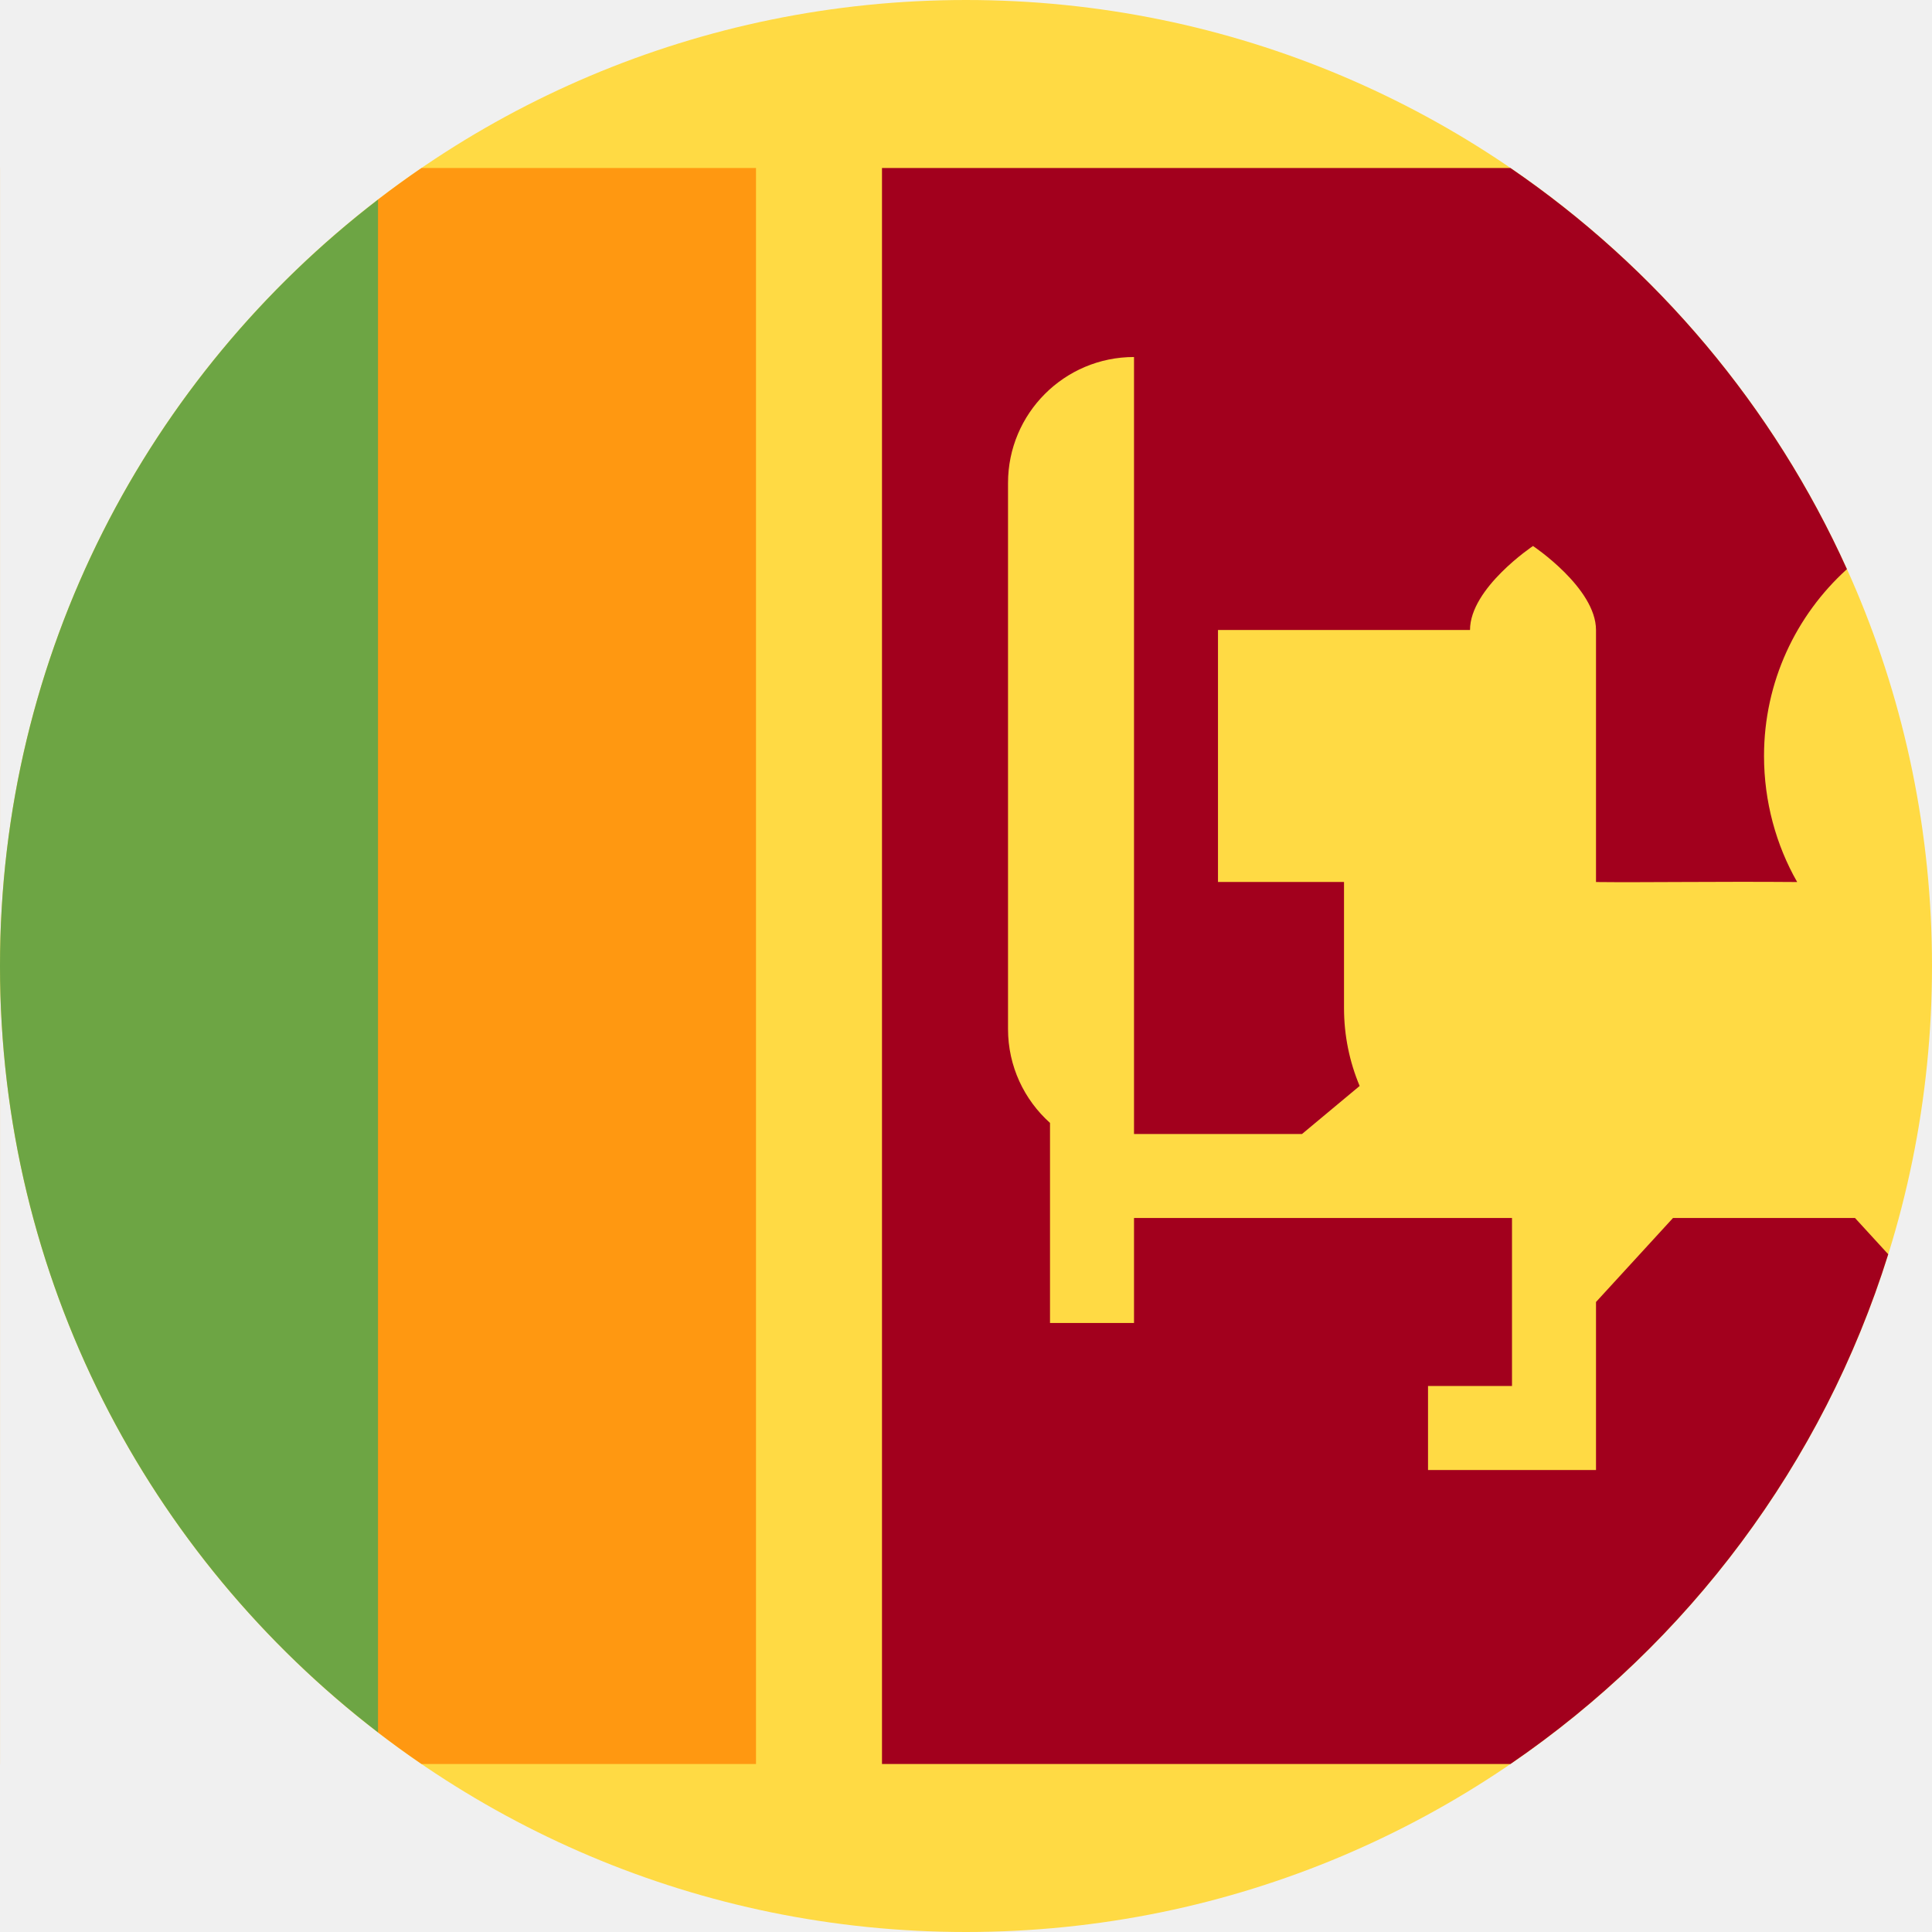
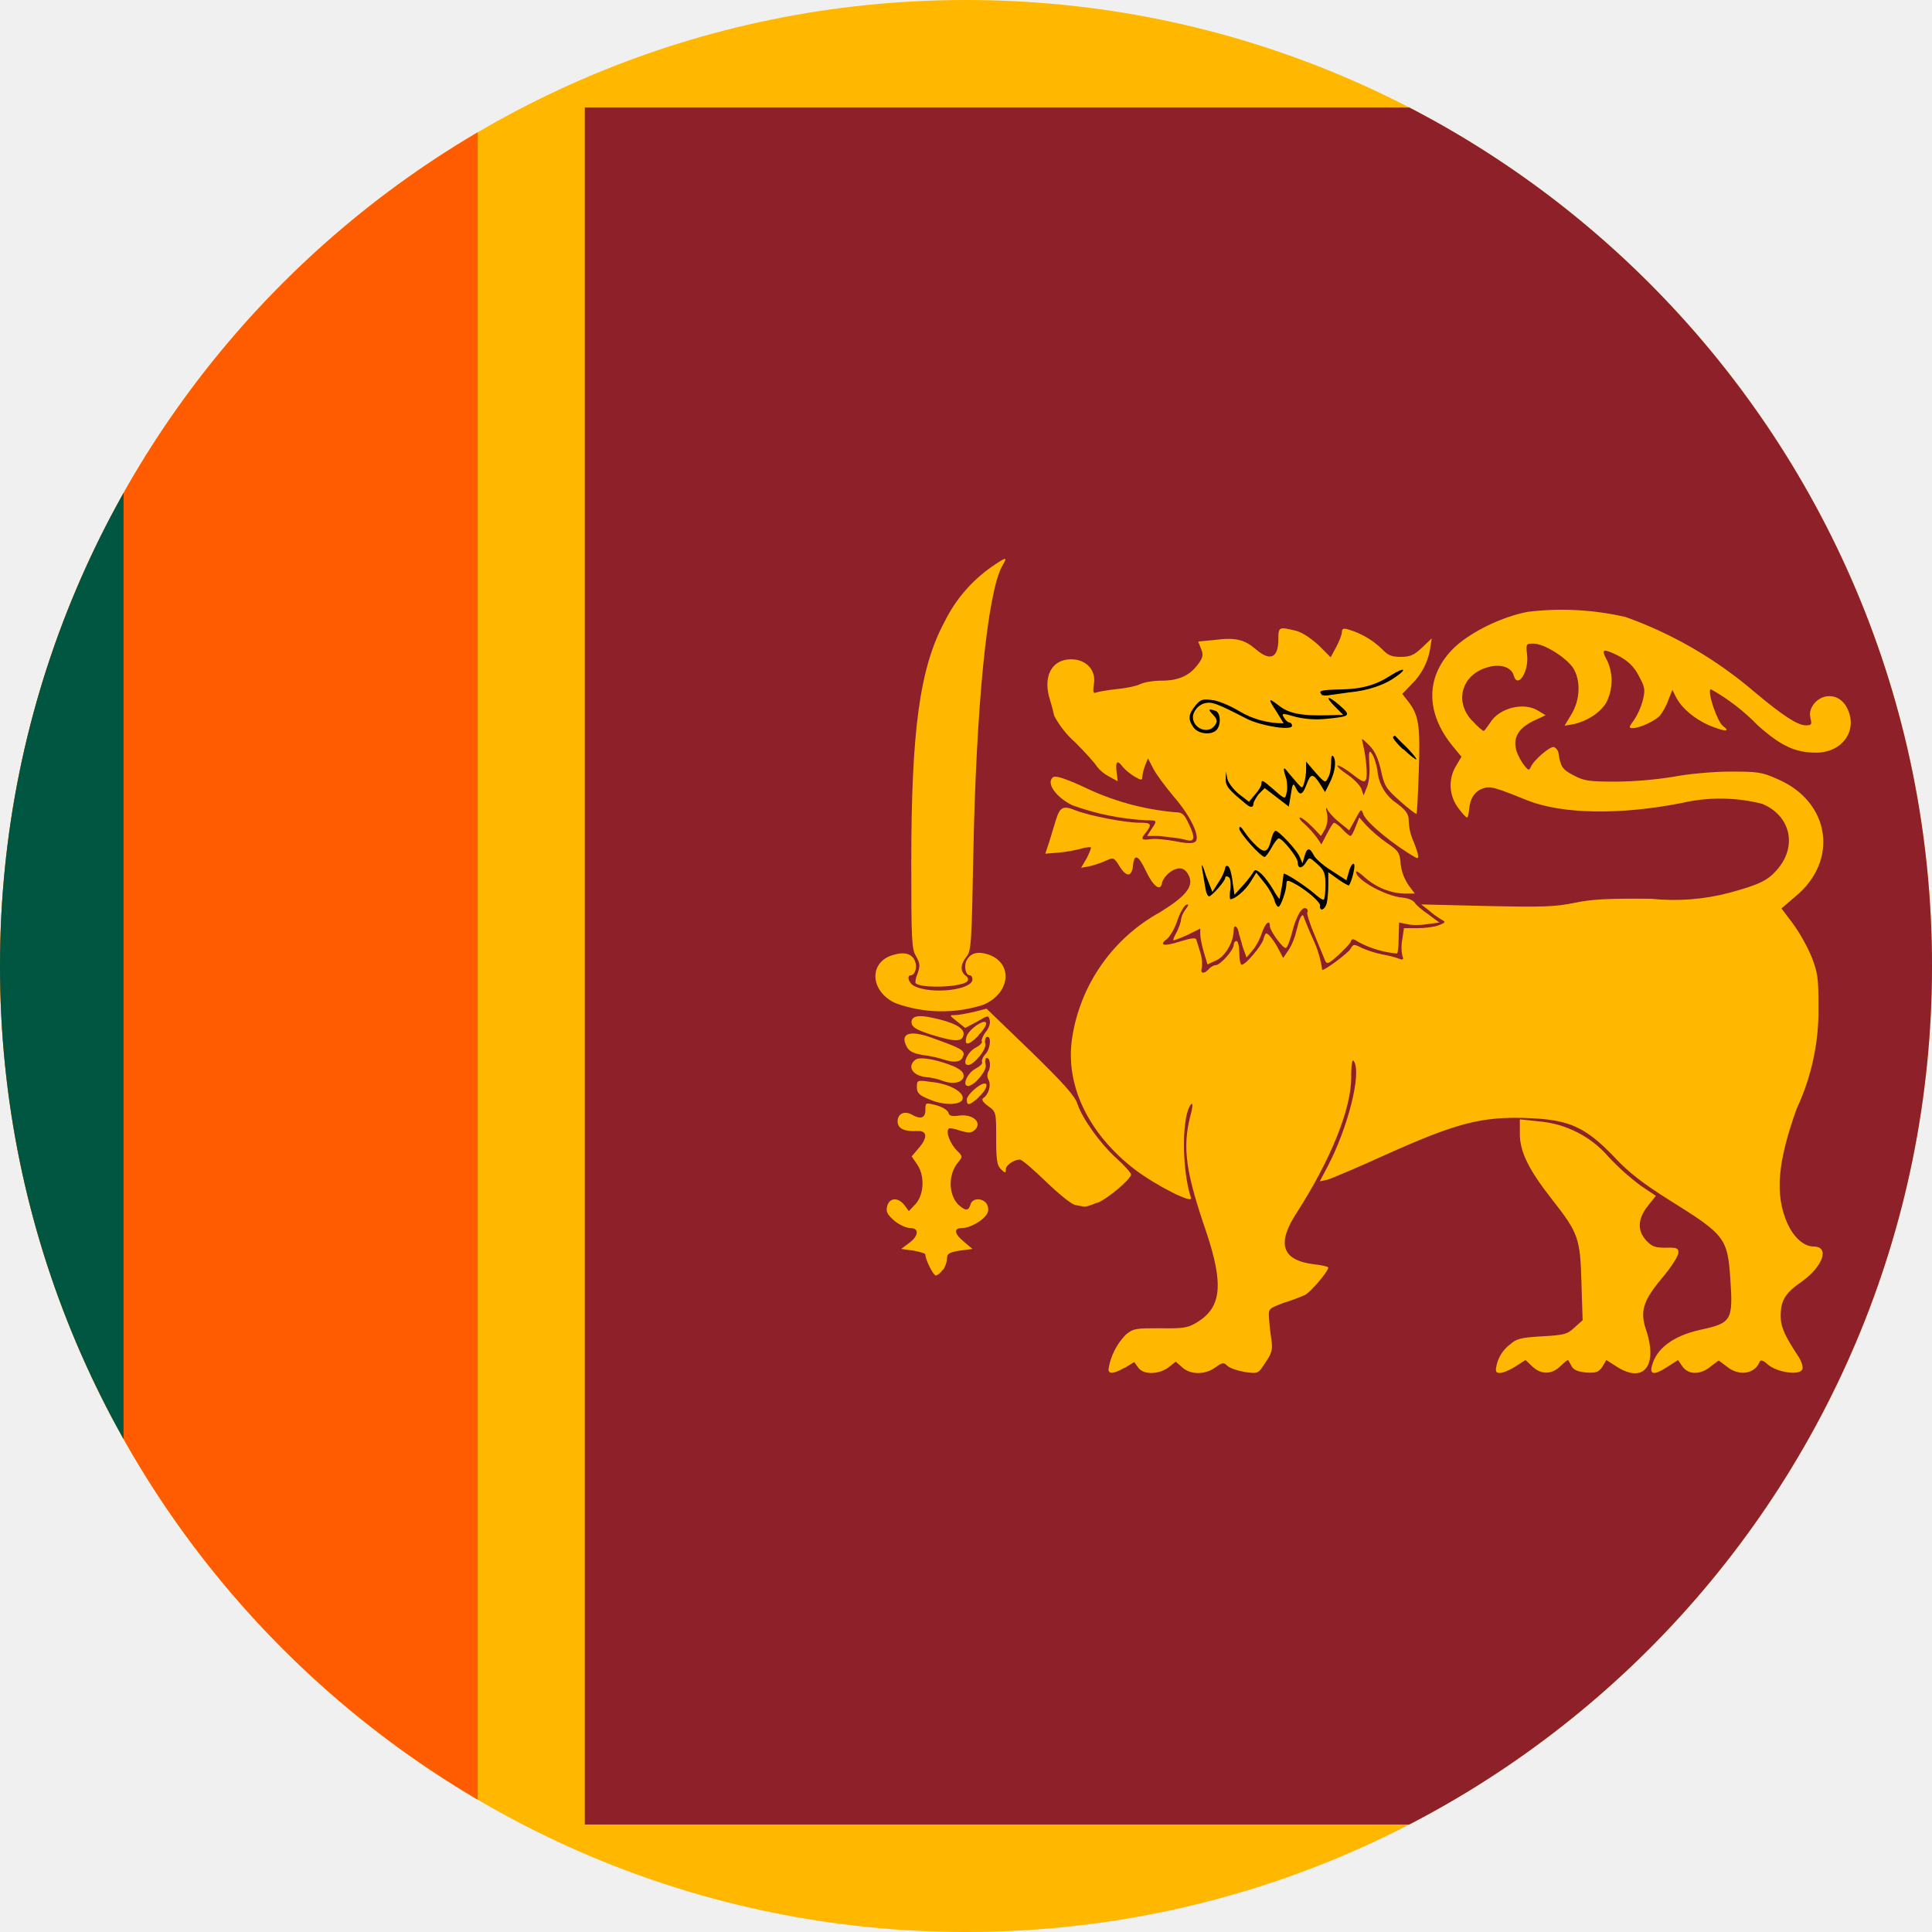
- <svg xmlns="http://www.w3.org/2000/svg" width="56" height="56" viewBox="0 0 56 56" fill="none">
-   <g clip-path="url(#clip0_3318_25429)">
-     <path d="M0.001 4.87H0V51.13H0.001V28V4.87Z" fill="#FF9811" />
-     <path d="M28 56C43.464 56 56 43.464 56 28C56 12.536 43.464 0 28 0C12.536 0 0 12.536 0 28C0 43.464 12.536 56 28 56Z" fill="#FFDA44" />
-     <path d="M21.913 4.87H12.218C11.789 5.163 11.368 5.469 10.956 5.785L8.521 28L10.956 50.215C11.368 50.531 11.789 50.837 12.218 51.13H21.913V4.87Z" fill="#FF9811" />
-     <path d="M0 28C0 37.05 4.295 45.096 10.957 50.215V5.785C4.295 10.904 0 18.95 0 28Z" fill="#6DA544" />
-     <path d="M45.044 17.07V17.77L45.07 17.774L45.044 17.07Z" fill="#FFDA44" />
-     <path d="M53.768 35.304H48.493L46.261 37.739V42.609H41.392V40.174H43.826V35.304H32.87V38.348H30.435V32.548C29.688 31.879 29.218 30.907 29.218 29.826V14C29.218 11.983 30.853 10.348 32.87 10.348V32.87H37.739L39.41 31.477C39.118 30.782 38.957 30.019 38.957 29.218V25.565H35.304V18.261H42.609C42.609 17.044 44.435 15.826 44.435 15.826C44.435 15.826 46.261 17.044 46.261 18.261V20.087V25.566C47.615 25.582 49.767 25.547 52.092 25.566C51.481 24.498 51.131 23.231 51.131 21.913C51.131 19.765 52.058 17.834 53.534 16.497C51.406 11.781 48.011 7.761 43.782 4.87H25.565V51.13H43.782C48.924 47.615 52.834 42.429 54.731 36.355L53.768 35.304Z" fill="#A2001D" />
+ <svg xmlns="http://www.w3.org/2000/svg" width="40" height="40" viewBox="0 0 40 40" fill="none">
+   <g clip-path="url(#clip0_8424_43315)">
+     <path d="M-7 0H46.333V40H-7V0Z" fill="#FFB700" />
+     <path d="M-4.775 20L2.558 2.225H9.891V37.775H2.558L-4.775 20Z" fill="#FF5B00" />
+     <path d="M-4.775 2.225H2.558V37.775H-4.775V2.225Z" fill="#005641" />
+     <path d="M12.108 2.225H44.333V37.775H12.108V2.225Z" fill="#8D2029" />
+     <path d="M23.292 28.317L23.483 28.2L23.567 28.317C23.675 28.467 23.983 28.458 24.183 28.317L24.342 28.192L24.475 28.308C24.642 28.467 24.958 28.467 25.167 28.308C25.308 28.208 25.333 28.2 25.417 28.283C25.475 28.333 25.642 28.383 25.783 28.408C26.05 28.442 26.05 28.442 26.2 28.208C26.333 28.017 26.35 27.942 26.325 27.75C26.302 27.604 26.285 27.456 26.275 27.308C26.258 27.092 26.267 27.092 26.575 26.975C26.728 26.928 26.878 26.872 27.025 26.808C27.15 26.733 27.5 26.325 27.5 26.242C27.5 26.225 27.367 26.192 27.2 26.175C26.533 26.092 26.425 25.742 26.858 25.092C27.55 24.008 27.975 22.967 27.975 22.308C27.975 22.008 28 21.908 28.033 21.975C28.192 22.233 27.908 23.342 27.492 24.142L27.325 24.458L27.483 24.425C27.567 24.4 28.1 24.175 28.65 23.925C30.167 23.242 30.683 23.108 31.667 23.15C32.492 23.183 32.833 23.342 33.417 23.95C33.725 24.283 34.025 24.508 34.567 24.85C35.717 25.567 35.767 25.633 35.825 26.483C35.883 27.342 35.85 27.392 35.2 27.533C34.642 27.658 34.292 27.917 34.2 28.283C34.15 28.467 34.258 28.475 34.533 28.292L34.742 28.158L34.833 28.292C34.958 28.467 35.208 28.467 35.417 28.292L35.583 28.167L35.75 28.292C36 28.5 36.333 28.45 36.433 28.192C36.45 28.15 36.5 28.158 36.6 28.25C36.792 28.417 37.267 28.483 37.317 28.35C37.333 28.3 37.3 28.183 37.233 28.083C36.958 27.667 36.867 27.475 36.867 27.25C36.867 26.933 36.95 26.775 37.317 26.525C37.75 26.208 37.883 25.808 37.55 25.808C37.35 25.808 37.142 25.625 37.008 25.333C36.742 24.733 36.8 24.067 37.2 22.95C37.507 22.293 37.66 21.575 37.65 20.85C37.65 20.233 37.633 20.133 37.5 19.792C37.396 19.554 37.267 19.328 37.117 19.117L36.883 18.808L37.175 18.558C38.075 17.817 37.892 16.6 36.808 16.133C36.475 15.983 36.392 15.975 35.808 15.975C35.475 15.975 34.933 16.025 34.642 16.083C34.25 16.145 33.855 16.179 33.458 16.183C32.892 16.183 32.792 16.167 32.575 16.05C32.35 15.933 32.308 15.875 32.267 15.592C32.263 15.565 32.252 15.54 32.236 15.518C32.22 15.496 32.199 15.479 32.175 15.467C32.092 15.442 31.742 15.75 31.692 15.883C31.658 15.958 31.642 15.95 31.567 15.858C31.496 15.768 31.44 15.666 31.4 15.558C31.317 15.283 31.425 15.083 31.75 14.925L32 14.808L31.85 14.717C31.55 14.525 31.033 14.658 30.85 14.967C30.792 15.05 30.733 15.133 30.717 15.133C30.7 15.133 30.6 15.05 30.5 14.942C30.108 14.558 30.242 13.992 30.767 13.825C31.042 13.733 31.292 13.8 31.342 13.992C31.425 14.267 31.658 13.9 31.617 13.558C31.592 13.333 31.592 13.325 31.75 13.325C31.967 13.325 32.417 13.608 32.567 13.825C32.733 14.083 32.717 14.492 32.533 14.792L32.392 15.025L32.583 14.992C32.85 14.933 33.117 14.767 33.25 14.558C33.32 14.426 33.36 14.279 33.365 14.129C33.371 13.979 33.343 13.829 33.283 13.692C33.158 13.467 33.175 13.433 33.358 13.508C33.658 13.633 33.825 13.775 33.942 14.017C34.058 14.233 34.067 14.283 34.008 14.517C33.968 14.659 33.907 14.794 33.825 14.917C33.725 15.05 33.717 15.075 33.8 15.075C33.95 15.075 34.25 14.933 34.358 14.825C34.417 14.758 34.5 14.617 34.542 14.492L34.625 14.283L34.708 14.45C34.833 14.675 35.083 14.883 35.383 15.017C35.708 15.15 35.842 15.158 35.675 15.033C35.558 14.95 35.342 14.325 35.417 14.267C35.776 14.468 36.105 14.721 36.392 15.017C36.867 15.442 37.167 15.583 37.6 15.583C38.158 15.583 38.483 15.1 38.233 14.642C38.092 14.375 37.767 14.333 37.567 14.558C37.483 14.667 37.458 14.75 37.483 14.867C37.517 15 37.508 15.017 37.383 15.017C37.217 15.017 36.9 14.808 36.333 14.333C35.544 13.655 34.638 13.126 33.658 12.775C32.995 12.622 32.309 12.585 31.633 12.667C31.1 12.767 30.467 13.075 30.117 13.4C29.508 13.983 29.5 14.758 30.092 15.467L30.258 15.667L30.15 15.85C30.068 15.981 30.028 16.134 30.034 16.288C30.04 16.443 30.092 16.592 30.183 16.717C30.267 16.833 30.35 16.925 30.375 16.925C30.392 16.925 30.408 16.85 30.417 16.758C30.433 16.533 30.533 16.383 30.7 16.325C30.85 16.267 30.95 16.3 31.633 16.575C32.358 16.858 33.55 16.875 34.817 16.625C35.366 16.498 35.937 16.504 36.483 16.642C37.083 16.892 37.217 17.533 36.783 18.017C36.592 18.233 36.417 18.317 35.808 18.483C35.279 18.623 34.728 18.665 34.183 18.608C33.283 18.6 32.958 18.617 32.6 18.692C32.192 18.775 31.95 18.783 30.783 18.758L29.425 18.725L29.575 18.842C29.655 18.913 29.742 18.977 29.833 19.033C29.942 19.092 29.933 19.1 29.783 19.158C29.7 19.192 29.5 19.217 29.342 19.217H29.067L29.033 19.45C29.011 19.56 29.011 19.673 29.033 19.783C29.067 19.867 29.05 19.883 28.967 19.85C28.908 19.825 28.75 19.783 28.608 19.758C28.465 19.728 28.326 19.683 28.192 19.625C28.033 19.542 28.017 19.542 27.958 19.65C27.908 19.733 27.442 20.083 27.375 20.083C27.345 19.867 27.283 19.657 27.192 19.458C27.108 19.283 27.033 19.083 27.008 19.025C26.983 18.933 26.967 18.925 26.925 19C26.9 19.042 26.867 19.167 26.842 19.267C26.812 19.402 26.762 19.531 26.692 19.65L26.567 19.833L26.483 19.675C26.4 19.508 26.267 19.325 26.217 19.325C26.2 19.325 26.175 19.375 26.158 19.45C26.117 19.583 25.792 19.975 25.708 19.975C25.683 19.975 25.658 19.867 25.658 19.725C25.658 19.6 25.633 19.483 25.6 19.483C25.567 19.483 25.542 19.525 25.542 19.567C25.542 19.667 25.267 19.983 25.167 19.983C25.133 19.983 25.067 20.017 25.025 20.067C24.925 20.175 24.842 20.158 24.883 20.033C24.895 19.927 24.884 19.819 24.85 19.717L24.767 19.45C24.75 19.408 24.65 19.425 24.433 19.492C24.1 19.6 23.983 19.575 24.158 19.442C24.225 19.392 24.325 19.217 24.375 19.058C24.433 18.892 24.517 18.75 24.558 18.733C24.617 18.717 24.617 18.733 24.542 18.833C24.493 18.897 24.462 18.971 24.45 19.05C24.45 19.092 24.408 19.2 24.367 19.292C24.317 19.375 24.283 19.458 24.292 19.467C24.3 19.475 24.433 19.425 24.583 19.358L24.85 19.225V19.342C24.85 19.408 24.883 19.575 24.925 19.717L25 19.967L25.183 19.883C25.367 19.8 25.542 19.5 25.542 19.258C25.542 19.142 25.608 19.158 25.642 19.283C25.642 19.317 25.692 19.458 25.725 19.592L25.808 19.825L25.933 19.675C26.008 19.592 26.092 19.425 26.125 19.317C26.192 19.117 26.292 19.025 26.292 19.175C26.292 19.275 26.575 19.658 26.625 19.625C26.658 19.608 26.708 19.467 26.75 19.308C26.833 18.975 26.958 18.758 27.042 18.808C27.075 18.825 27.083 18.858 27.067 18.892C27.05 18.908 27.117 19.125 27.217 19.358C27.289 19.533 27.361 19.708 27.433 19.883C27.467 19.967 27.5 19.967 27.708 19.775C27.833 19.658 27.958 19.533 27.967 19.492C27.992 19.425 28.017 19.433 28.133 19.508C28.379 19.638 28.648 19.717 28.925 19.742C28.942 19.725 28.958 19.575 28.958 19.408L28.967 19.1L29.133 19.133C29.217 19.158 29.408 19.158 29.55 19.133L29.8 19.1L29.575 18.933C29.45 18.85 29.325 18.742 29.292 18.692C29.267 18.642 29.15 18.592 29.025 18.583C28.683 18.55 28.075 18.217 28.075 18.05C28.075 18.017 28.158 18.075 28.258 18.167C28.492 18.375 28.808 18.5 29.092 18.5H29.292L29.167 18.333C29.078 18.204 29.02 18.056 29 17.9C28.983 17.65 28.958 17.617 28.7 17.442C28.55 17.335 28.411 17.215 28.283 17.083L28.142 16.925L28.067 17.117C28.025 17.225 27.983 17.308 27.958 17.308C27.942 17.308 27.858 17.242 27.792 17.167C27.745 17.112 27.688 17.067 27.625 17.033C27.6 17.033 27.542 17.133 27.475 17.258L27.358 17.483L27.275 17.358C27.201 17.256 27.117 17.161 27.025 17.075C26.925 16.992 26.883 16.925 26.917 16.925C26.95 16.925 27.058 17.008 27.167 17.117L27.35 17.308L27.433 17.167C27.481 17.069 27.496 16.957 27.475 16.85C27.442 16.7 27.45 16.692 27.5 16.792C27.572 16.886 27.656 16.97 27.75 17.042L27.933 17.192L28.058 16.967C28.183 16.733 28.183 16.733 28.233 16.875C28.317 17.05 28.858 17.5 29.317 17.758C29.4 17.8 29.367 17.667 29.233 17.342C29.193 17.235 29.171 17.122 29.167 17.008C29.167 16.858 29.125 16.792 28.933 16.642C28.814 16.566 28.714 16.462 28.642 16.341C28.57 16.219 28.527 16.083 28.517 15.942C28.492 15.8 28.442 15.65 28.4 15.6C28.35 15.517 28.333 15.567 28.35 15.817C28.367 15.992 28.342 16.208 28.3 16.3L28.233 16.467L28.183 16.325C28.15 16.25 28.017 16.117 27.892 16.033C27.767 15.95 27.675 15.867 27.692 15.85C27.708 15.833 27.842 15.908 27.983 16.017C28.208 16.192 28.25 16.208 28.283 16.133C28.317 16.05 28.283 15.667 28.217 15.4C28.183 15.267 28.183 15.267 28.35 15.433C28.467 15.55 28.533 15.7 28.592 15.95C28.658 16.267 28.692 16.325 28.983 16.583C29.158 16.742 29.317 16.858 29.325 16.85C29.342 16.833 29.358 16.433 29.375 15.95C29.408 15.025 29.375 14.8 29.15 14.517L29.033 14.367L29.217 14.175C29.422 13.979 29.559 13.722 29.608 13.442L29.642 13.217L29.442 13.408C29.275 13.567 29.192 13.6 29 13.6C28.808 13.6 28.733 13.567 28.608 13.433C28.414 13.246 28.176 13.109 27.917 13.033C27.817 13 27.783 13.017 27.783 13.083C27.783 13.133 27.733 13.267 27.667 13.392L27.55 13.608L27.3 13.358C27.142 13.217 26.967 13.092 26.825 13.058C26.483 12.975 26.467 12.975 26.467 13.233C26.467 13.625 26.3 13.7 26 13.442C25.767 13.242 25.583 13.192 25.142 13.25L24.808 13.283L24.867 13.433C24.917 13.558 24.908 13.617 24.8 13.758C24.625 13.992 24.4 14.092 24.05 14.092C23.883 14.092 23.683 14.125 23.6 14.167C23.517 14.208 23.3 14.25 23.125 14.267C22.958 14.283 22.767 14.317 22.708 14.333C22.625 14.367 22.625 14.333 22.65 14.15C22.692 13.867 22.483 13.65 22.175 13.65C21.767 13.65 21.583 14.017 21.742 14.5C21.774 14.604 21.802 14.71 21.825 14.817C21.934 15.025 22.081 15.211 22.258 15.367C22.475 15.583 22.675 15.808 22.708 15.867C22.775 15.954 22.861 16.025 22.958 16.075L23.142 16.175L23.117 15.975C23.092 15.758 23.133 15.725 23.25 15.883C23.292 15.933 23.4 16.025 23.483 16.075C23.625 16.158 23.65 16.158 23.65 16.092C23.65 16.042 23.675 15.933 23.708 15.85L23.767 15.7L23.875 15.908C23.933 16.025 24.125 16.283 24.3 16.492C24.642 16.883 24.858 17.325 24.75 17.425C24.7 17.467 24.583 17.467 24.333 17.417C24.15 17.383 23.917 17.358 23.817 17.375C23.625 17.4 23.608 17.375 23.733 17.225C23.858 17.058 23.833 17.033 23.583 17.033C23.292 17.033 22.567 16.892 22.283 16.783C22.017 16.675 21.95 16.7 21.867 16.958L21.725 17.425L21.642 17.675L21.942 17.65C22.096 17.634 22.25 17.606 22.4 17.567C22.459 17.547 22.521 17.538 22.583 17.542C22.6 17.55 22.558 17.65 22.5 17.767L22.383 17.967L22.567 17.933C22.667 17.908 22.817 17.858 22.9 17.817C23.05 17.75 23.067 17.75 23.183 17.942C23.325 18.167 23.433 18.158 23.458 17.917C23.483 17.667 23.567 17.7 23.725 18.033C23.875 18.35 24.025 18.467 24.058 18.283C24.067 18.217 24.142 18.117 24.233 18.05C24.417 17.925 24.55 17.967 24.625 18.158C24.708 18.367 24.525 18.575 24.008 18.892C23.53 19.156 23.118 19.526 22.805 19.974C22.491 20.422 22.284 20.935 22.2 21.475C22.042 22.458 22.533 23.475 23.5 24.217C23.967 24.567 24.708 24.933 24.658 24.8C24.458 24.192 24.467 23.05 24.667 22.858C24.7 22.825 24.692 22.942 24.642 23.117C24.475 23.775 24.558 24.292 24.975 25.508C25.342 26.608 25.292 27.083 24.758 27.392C24.592 27.492 24.483 27.508 24.025 27.5C23.525 27.5 23.467 27.5 23.308 27.633C23.117 27.829 22.991 28.079 22.95 28.35C22.95 28.458 23.067 28.442 23.283 28.317H23.292Z" fill="#FFB700" />
+     <path d="M31.375 28.292L31.584 28.158L31.725 28.292C31.909 28.467 32.133 28.458 32.309 28.283C32.392 28.2 32.459 28.15 32.467 28.158L32.542 28.292C32.584 28.367 32.675 28.4 32.842 28.417C33.033 28.425 33.092 28.417 33.175 28.3L33.258 28.158L33.467 28.292C34.033 28.658 34.334 28.275 34.075 27.517C33.95 27.133 34.025 26.917 34.434 26.433C34.608 26.225 34.75 26 34.75 25.933C34.75 25.842 34.717 25.825 34.483 25.833C34.267 25.833 34.2 25.808 34.084 25.683C33.892 25.475 33.908 25.233 34.117 24.967L34.283 24.758L33.983 24.558C33.744 24.381 33.521 24.183 33.317 23.967C33.135 23.752 32.913 23.575 32.662 23.447C32.412 23.318 32.139 23.24 31.858 23.217L31.467 23.175V23.475C31.467 23.85 31.65 24.217 32.133 24.833C32.684 25.533 32.717 25.642 32.742 26.558L32.767 27.333L32.6 27.483C32.459 27.617 32.4 27.642 31.933 27.667C31.492 27.692 31.392 27.717 31.267 27.833C31.121 27.94 31.02 28.098 30.983 28.275C30.959 28.4 30.967 28.425 31.058 28.425C31.117 28.425 31.259 28.367 31.375 28.292ZM19.525 26.292C19.576 26.218 19.604 26.131 19.608 26.042C19.608 25.958 19.659 25.925 19.875 25.892L20.134 25.858L19.967 25.717C19.759 25.55 19.733 25.425 19.917 25.425C20.1 25.425 20.4 25.242 20.45 25.1C20.475 25.033 20.45 24.95 20.417 24.908C20.317 24.792 20.125 24.808 20.092 24.942C20.05 25.075 19.992 25.075 19.842 24.942C19.634 24.733 19.625 24.308 19.842 24.058C19.933 23.942 19.933 23.942 19.808 23.817C19.675 23.683 19.575 23.433 19.642 23.367C19.659 23.35 19.767 23.367 19.875 23.408C20.042 23.458 20.1 23.458 20.167 23.408C20.358 23.25 20.15 23.05 19.834 23.1C19.7 23.117 19.65 23.1 19.634 23.033C19.617 22.983 19.509 22.917 19.384 22.883C19.159 22.825 19.159 22.825 19.159 22.983C19.159 23.15 19.058 23.183 18.875 23.075C18.725 22.992 18.584 23.058 18.584 23.217C18.584 23.367 18.725 23.433 19 23.417C19.2 23.408 19.209 23.558 19.017 23.775L18.875 23.942L18.983 24.1C19.15 24.333 19.134 24.725 18.959 24.925L18.817 25.075L18.725 24.95C18.592 24.783 18.417 24.792 18.367 24.975C18.342 25.092 18.367 25.142 18.517 25.275C18.617 25.358 18.767 25.425 18.842 25.425C19.034 25.425 19.025 25.583 18.825 25.733L18.659 25.858L18.909 25.892C19.042 25.917 19.159 25.95 19.159 25.975C19.159 26.083 19.325 26.408 19.375 26.408C19.409 26.408 19.475 26.35 19.525 26.283V26.292Z" fill="#FFB700" />
+     <path d="M22.708 24.908C22.933 24.825 23.417 24.408 23.417 24.317C23.417 24.283 23.283 24.133 23.117 23.983C22.783 23.683 22.408 23.158 22.308 22.858C22.258 22.692 22.017 22.425 21.333 21.758L20.425 20.883L20.167 20.95C20.017 20.983 19.842 21.017 19.775 21.017C19.65 21.017 19.65 21.017 19.817 21.15L19.983 21.283L20.233 21.15C20.458 21.017 20.467 21.017 20.492 21.125C20.508 21.183 20.475 21.292 20.408 21.367C20.35 21.442 20.317 21.533 20.325 21.558C20.35 21.583 20.292 21.642 20.2 21.692C20.033 21.775 19.908 22.05 20.042 22.05C20.167 22.05 20.433 21.717 20.4 21.608C20.383 21.55 20.4 21.492 20.417 21.475C20.525 21.417 20.517 21.675 20.417 21.808C20.35 21.875 20.317 21.958 20.333 21.992C20.35 22.017 20.292 22.075 20.2 22.125C20.033 22.208 19.908 22.483 20.042 22.483C20.175 22.483 20.433 22.167 20.408 22.05C20.392 21.992 20.392 21.925 20.417 21.908C20.492 21.875 20.525 22.075 20.467 22.175C20.451 22.203 20.443 22.235 20.443 22.267C20.443 22.299 20.451 22.33 20.467 22.358C20.525 22.467 20.467 22.667 20.358 22.733C20.317 22.758 20.342 22.817 20.458 22.9C20.625 23.017 20.625 23.033 20.625 23.567C20.625 24.017 20.642 24.133 20.725 24.208C20.808 24.292 20.825 24.292 20.825 24.208C20.825 24.125 20.992 24.008 21.117 24.008C21.158 24.008 21.4 24.217 21.658 24.467C21.917 24.717 22.192 24.942 22.267 24.95L22.45 24.983C22.475 24.983 22.592 24.958 22.708 24.9V24.908ZM19.933 22.733C19.933 22.592 19.633 22.433 19.275 22.4C18.983 22.358 18.983 22.367 18.983 22.508C18.983 22.625 19.025 22.675 19.233 22.758C19.55 22.9 19.933 22.883 19.933 22.733Z" fill="#FFB700" />
+     <path d="M20.259 22.717C20.409 22.583 20.475 22.433 20.384 22.433C20.284 22.433 20.017 22.667 20.017 22.767C20.017 22.9 20.067 22.892 20.267 22.717H20.259ZM19.95 22.292C19.959 22.208 19.909 22.158 19.759 22.083C19.425 21.942 19.042 21.867 18.95 21.942C18.775 22.083 18.892 22.267 19.167 22.3C19.284 22.308 19.434 22.342 19.509 22.375C19.725 22.458 19.925 22.417 19.95 22.292ZM19.95 21.85C19.967 21.742 19.892 21.7 19.284 21.483C18.825 21.317 18.625 21.4 18.775 21.675C18.825 21.767 18.909 21.808 19.1 21.842C19.242 21.858 19.434 21.9 19.525 21.933C19.775 22.017 19.925 21.983 19.942 21.85H19.95ZM20.25 21.442C20.342 21.35 20.417 21.242 20.417 21.192C20.417 21.067 20.059 21.3 20.009 21.467C19.959 21.658 20.05 21.65 20.259 21.442H20.25ZM19.95 21.417C19.967 21.283 19.75 21.167 19.317 21.075C18.992 21 18.85 21.042 18.875 21.192C18.892 21.275 19 21.333 19.292 21.425C19.784 21.575 19.925 21.575 19.95 21.417ZM20.367 20.8C20.934 20.55 20.975 19.925 20.45 19.758C20.234 19.692 20.1 19.733 20.017 19.875C19.95 19.992 19.992 20.192 20.075 20.192C20.109 20.192 20.134 20.233 20.134 20.275C20.134 20.5 19.284 20.592 18.934 20.417C18.809 20.358 18.767 20.192 18.859 20.192C18.942 20.192 18.992 20.025 18.95 19.917C18.9 19.75 18.734 19.7 18.509 19.767C17.984 19.9 18 20.517 18.534 20.767C19.124 20.983 19.769 20.995 20.367 20.8Z" fill="#FFB700" />
+     <path d="M20.026 20.317C20.059 20.283 20.042 20.233 19.992 20.2C19.875 20.108 19.884 19.967 20.009 19.808C20.109 19.692 20.117 19.508 20.151 17.717C20.209 14.625 20.442 12.3 20.742 11.733C20.867 11.517 20.851 11.517 20.534 11.733C20.118 12.023 19.783 12.413 19.559 12.867C19.042 13.825 18.867 15.117 18.867 17.883C18.867 19.45 18.875 19.658 18.967 19.8C19.05 19.95 19.05 20 19 20.15C18.959 20.242 18.942 20.342 18.959 20.358C19.076 20.467 19.909 20.442 20.026 20.317ZM24.701 17.367C24.726 17.342 24.684 17.2 24.617 17.067C24.517 16.85 24.476 16.817 24.334 16.817C23.668 16.759 23.018 16.578 22.417 16.283C21.992 16.092 21.834 16.05 21.792 16.1C21.659 16.225 21.875 16.517 22.209 16.675C22.699 16.852 23.213 16.956 23.734 16.983C23.959 16.983 23.967 16.983 23.834 17.175L23.75 17.308H24L24.417 17.358C24.667 17.417 24.667 17.417 24.701 17.367Z" fill="#FFB700" />
+     <path d="M27.334 18.758C27.334 18.675 27.092 18.467 26.859 18.325C26.667 18.217 26.634 18.208 26.634 18.3C26.634 18.433 26.517 18.775 26.467 18.775C26.442 18.775 26.401 18.708 26.384 18.633C26.359 18.55 26.267 18.383 26.176 18.275L26.009 18.067L25.892 18.258C25.776 18.442 25.567 18.617 25.476 18.617C25.459 18.617 25.451 18.517 25.476 18.408C25.484 18.275 25.476 18.175 25.434 18.158C25.401 18.133 25.367 18.142 25.367 18.175C25.367 18.242 25.084 18.558 25.034 18.558C25.001 18.558 24.967 18.475 24.951 18.358L24.884 17.958C24.867 17.858 24.909 17.925 24.967 18.125L25.101 18.467L25.234 18.258C25.294 18.172 25.339 18.076 25.367 17.975C25.367 17.933 25.392 17.917 25.426 17.933C25.459 17.95 25.501 18.092 25.517 18.242L25.559 18.525L25.709 18.358C25.788 18.275 25.86 18.186 25.926 18.092C25.984 17.992 25.992 17.992 26.117 18.092C26.184 18.158 26.292 18.3 26.359 18.417C26.426 18.533 26.484 18.617 26.492 18.608L26.542 18.342L26.576 18.092C26.584 18.05 27.026 18.342 27.192 18.483C27.292 18.575 27.392 18.642 27.409 18.625C27.426 18.608 27.442 18.475 27.442 18.317C27.442 18.083 27.417 18.017 27.276 17.892C27.109 17.742 27.109 17.742 27.042 17.85C26.959 17.992 26.867 17.992 26.867 17.85C26.867 17.75 26.551 17.358 26.476 17.358C26.451 17.358 26.384 17.442 26.326 17.55C26.267 17.658 26.201 17.742 26.184 17.742C26.101 17.742 25.659 17.242 25.659 17.158C25.659 17.092 25.692 17.108 25.767 17.225C25.842 17.334 25.928 17.435 26.026 17.525C26.192 17.675 26.259 17.642 26.326 17.35C26.351 17.267 26.384 17.2 26.409 17.2C26.476 17.2 26.859 17.608 26.909 17.742L26.967 17.875L27.009 17.725C27.059 17.542 27.117 17.542 27.201 17.708C27.234 17.775 27.401 17.925 27.567 18.025L27.876 18.225L27.934 18.025C27.967 17.917 28.017 17.858 28.034 17.892C28.067 17.933 27.984 18.267 27.926 18.333C27.926 18.342 27.817 18.283 27.709 18.208L27.501 18.058V18.325C27.501 18.467 27.484 18.642 27.467 18.708C27.426 18.842 27.326 18.875 27.326 18.758H27.334ZM25.792 16.642C25.426 16.342 25.376 16.275 25.376 16.125L25.384 15.975L25.409 16.117C25.426 16.2 25.526 16.333 25.642 16.433L25.859 16.6L25.984 16.45C26.059 16.367 26.117 16.267 26.117 16.233C26.117 16.133 26.134 16.142 26.384 16.358C26.601 16.55 26.609 16.55 26.634 16.425C26.659 16.358 26.651 16.225 26.634 16.133C26.551 15.883 26.567 15.85 26.676 16L26.876 16.233C26.959 16.325 26.967 16.325 27.001 16.208C27.026 16.133 27.042 16.008 27.042 15.925V15.767L27.234 15.992C27.426 16.208 27.442 16.217 27.492 16.108C27.534 16.05 27.559 15.908 27.559 15.8C27.559 15.65 27.576 15.617 27.609 15.667C27.676 15.767 27.634 16.017 27.517 16.233L27.434 16.4L27.326 16.225C27.184 16.008 27.134 16.008 27.051 16.242C26.967 16.467 26.909 16.483 26.826 16.308C26.776 16.2 26.759 16.217 26.726 16.45L26.684 16.7L26.434 16.508L26.184 16.317L26.059 16.442C26.001 16.517 25.951 16.608 25.951 16.642C25.951 16.725 25.884 16.725 25.792 16.642ZM29.042 15.508C28.917 15.392 28.826 15.275 28.842 15.258C28.867 15.233 28.884 15.225 28.892 15.242C28.973 15.328 29.056 15.411 29.142 15.492C29.426 15.792 29.367 15.8 29.051 15.508H29.042ZM24.709 15.058C24.592 14.892 24.601 14.792 24.751 14.608C24.851 14.483 24.901 14.467 25.084 14.492C25.209 14.5 25.467 14.608 25.659 14.725C25.936 14.89 26.253 14.977 26.576 14.975L26.434 14.742C26.251 14.467 26.251 14.433 26.467 14.6C26.684 14.775 26.942 14.825 27.526 14.808L27.809 14.8L27.642 14.633C27.417 14.408 27.484 14.383 27.742 14.608C27.976 14.817 27.967 14.833 27.459 14.883C27.247 14.905 27.033 14.891 26.826 14.842C26.542 14.758 26.526 14.767 26.584 14.858C26.617 14.917 26.667 14.958 26.692 14.958C26.726 14.958 26.751 14.992 26.751 15.025C26.751 15.133 26.134 15.033 25.834 14.892C25.167 14.55 25.084 14.517 24.917 14.567C24.873 14.584 24.832 14.61 24.798 14.642C24.764 14.675 24.736 14.715 24.717 14.758C24.609 15.033 25.001 15.25 25.159 15.008C25.209 14.933 25.201 14.892 25.117 14.8C25.001 14.683 25.017 14.667 25.167 14.717C25.276 14.758 25.284 15.017 25.184 15.117C25.076 15.225 24.809 15.2 24.709 15.058Z" fill="black" />
+     <path d="M27.367 14.383C27.284 14.3 27.35 14.283 27.725 14.275C28.192 14.267 28.475 14.192 28.808 13.975C29.075 13.808 29.15 13.842 28.892 14.017C28.667 14.183 28.308 14.3 27.95 14.333L27.525 14.392C27.459 14.408 27.384 14.4 27.358 14.383H27.367Z" fill="black" />
  </g>
  <defs>
-     <clipPath id="clip0_3318_25429">
-       <rect width="56" height="56" fill="white" />
+     <clipPath id="clip0_8424_43315">
+       <rect width="40" height="40" rx="20" fill="white" />
    </clipPath>
  </defs>
</svg>
